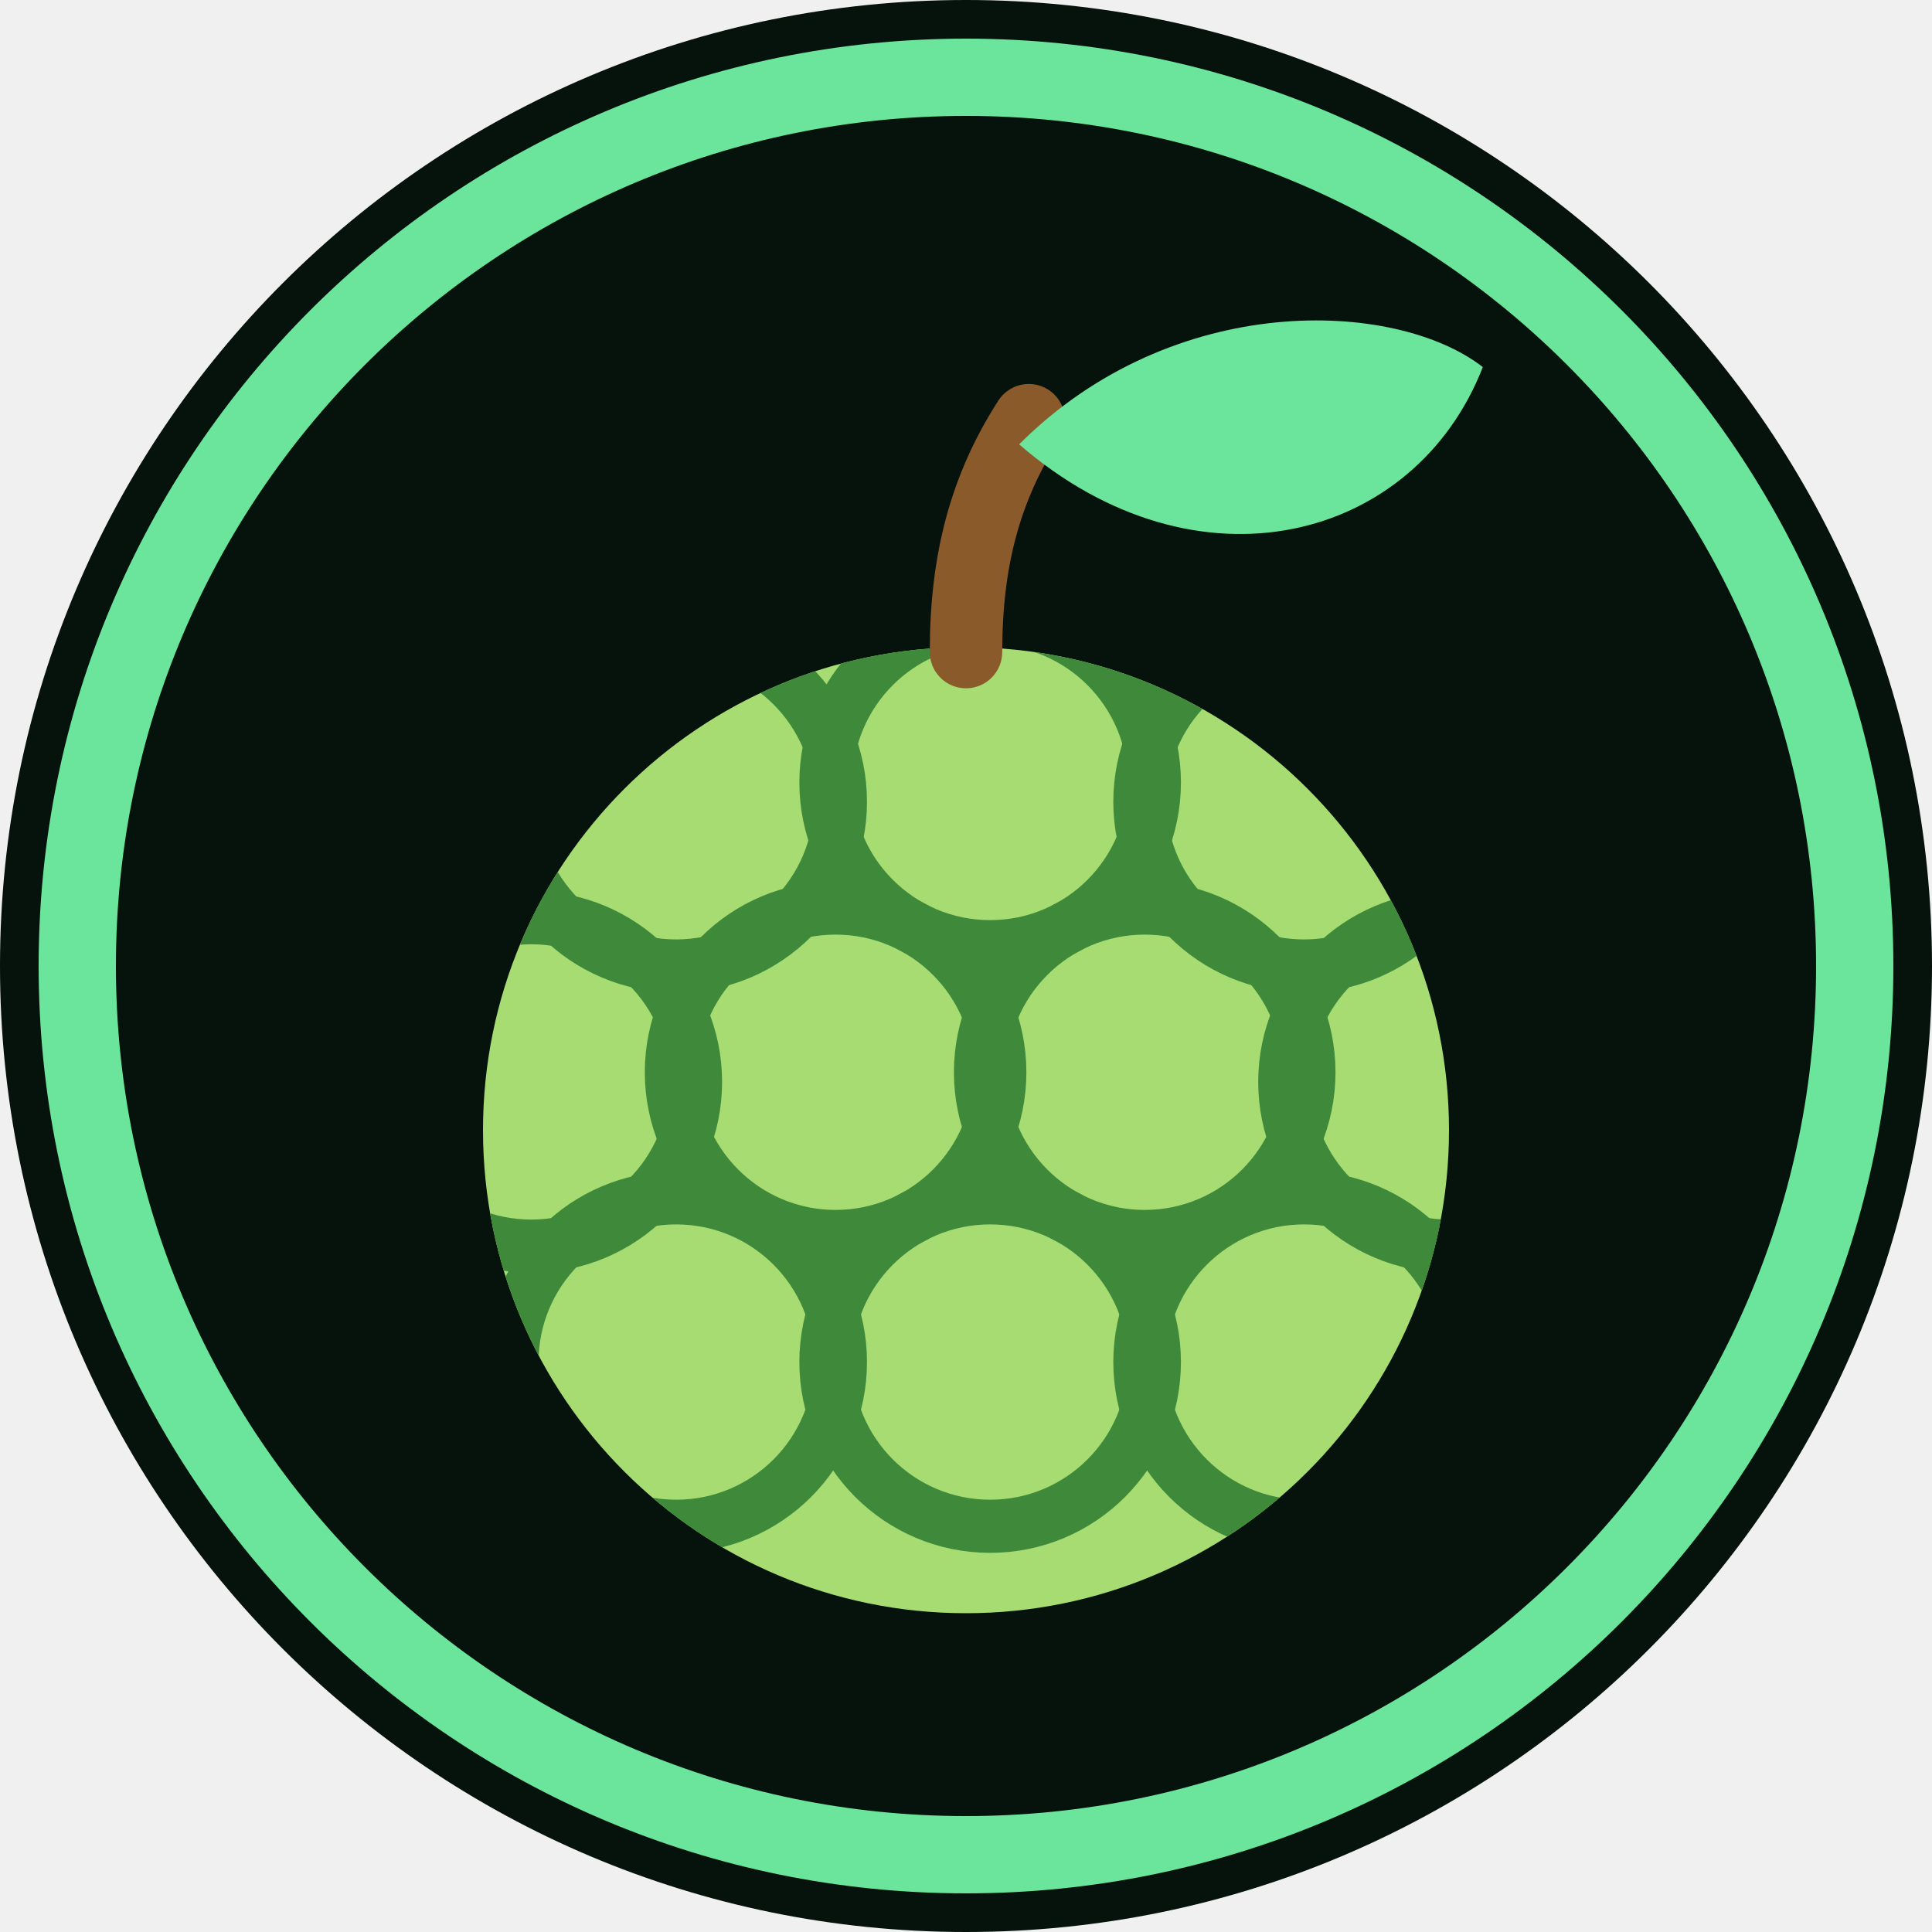
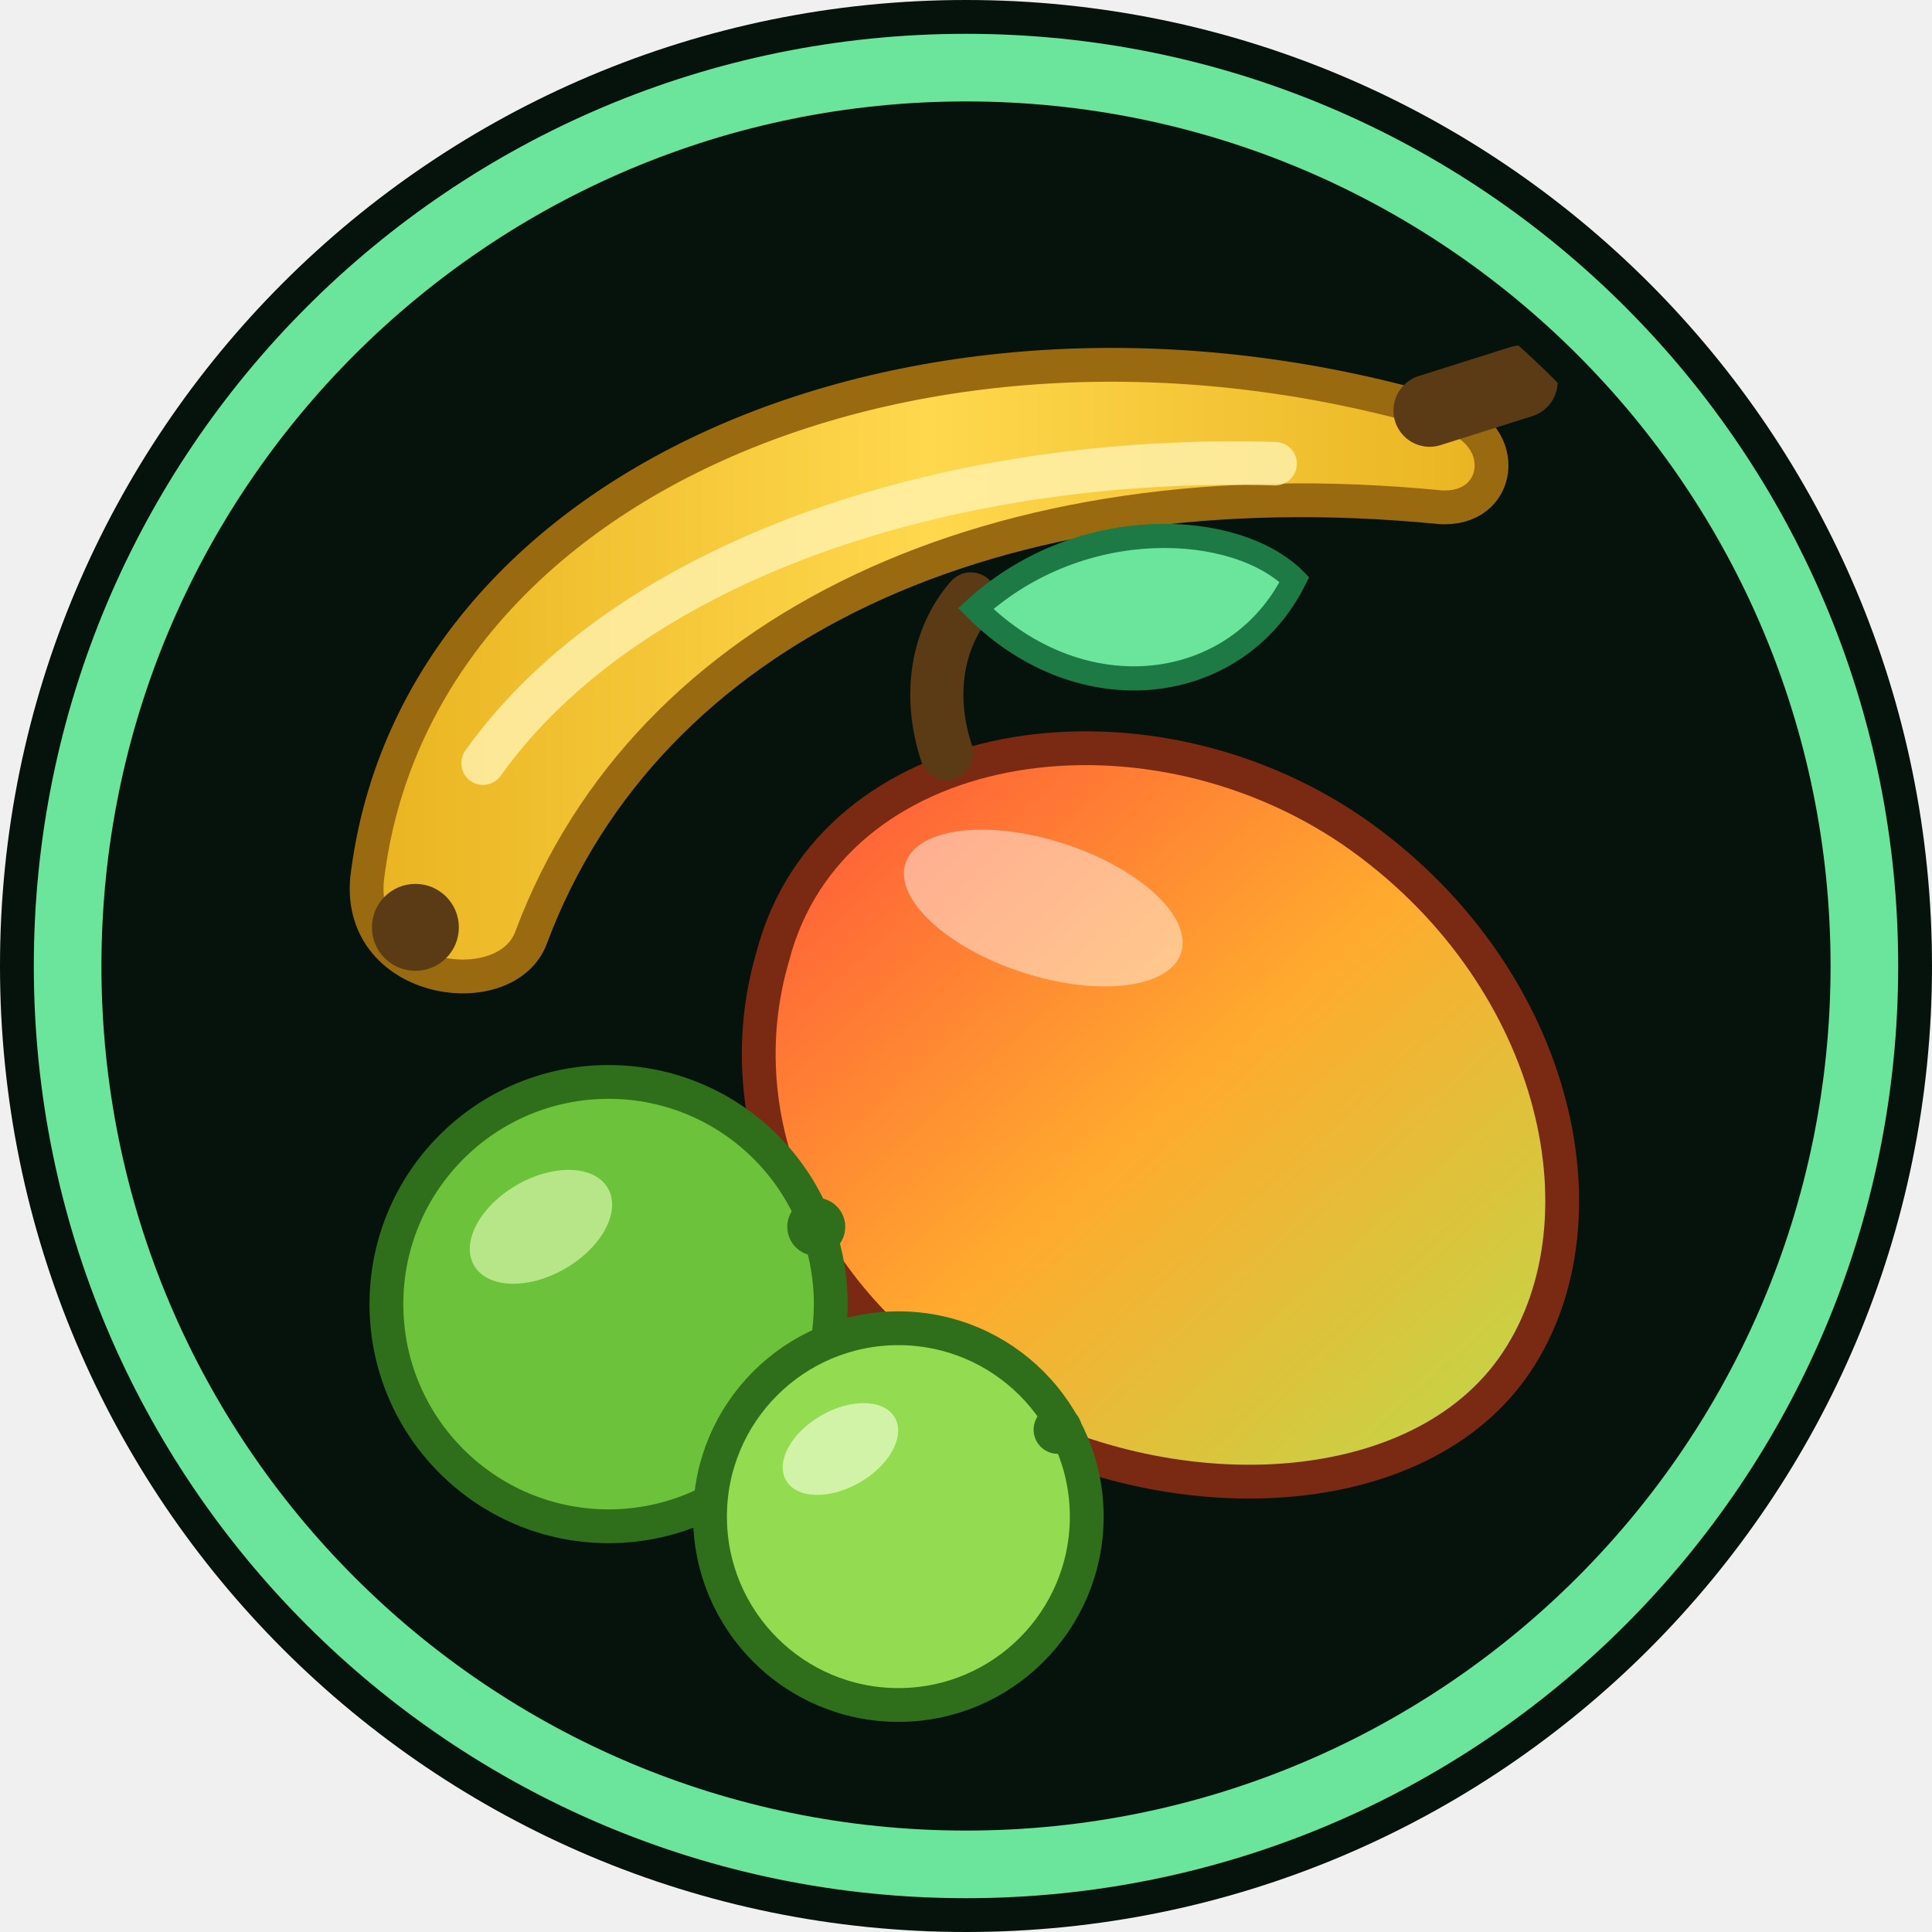
<svg xmlns="http://www.w3.org/2000/svg" viewBox="0 0 40 40">
+   <circle cx="20" cy="20" r="20" fill="#06120c" />
  <defs>
-     <clipPath id="c">
-       <circle cx="20" cy="23.4" r="10" />
+     <linearGradient id="atm-mango" x1="0" y1="0" x2="1" y2="1">
+       <stop offset="0" stop-color="#ff4f3a" />
+       <stop offset=".5" stop-color="#ffab2e" />
+       <stop offset="1" stop-color="#b9dc4a" />
+     </linearGradient>
+     <linearGradient id="atm-plant" x1="0" y1="0" x2="1" y2="0">
+       <stop offset="0" stop-color="#e9b421" />
+       <stop offset=".5" stop-color="#ffd84d" />
+       <stop offset="1" stop-color="#e9b421" />
+     </linearGradient>
+     <clipPath id="atm-in">
+       <circle cx="20" cy="20" r="17.2" />
    </clipPath>
  </defs>
-   <circle cx="20" cy="20" r="20" fill="#06120c" />
-   <circle cx="20" cy="20" r="18.4" fill="none" stroke="#6be59c" stroke-width="1.6" />
-   <circle cx="20" cy="23.4" r="10" fill="#a6dc72" />
-   <g clip-path="url(#c)" fill="none" stroke="#3f8a3a" stroke-width="1.1">
-     <circle cx="14" cy="16.6" r="3.4" />
-     <circle cx="20.5" cy="16.2" r="3.4" />
-     <circle cx="27" cy="16.6" r="3.4" />
-     <circle cx="11" cy="22.4" r="3.4" />
-     <circle cx="17.3" cy="22.2" r="3.4" />
-     <circle cx="23.7" cy="22.2" r="3.4" />
-     <circle cx="30" cy="22.4" r="3.4" />
-     <circle cx="14" cy="28.2" r="3.4" />
-     <circle cx="20.5" cy="28.2" r="3.4" />
-     <circle cx="27" cy="28.2" r="3.4" />
+   <g clip-path="url(#atm-in)">
+     <path d="M7.6 18.2C8.6 9.8 19.4 5.4 30 8.6c1.3.4 1.1 2-.2 1.9C20.6 9.6 13.4 13 11 19.4c-.5 1.4-3.6 1-3.4-1.2Z" fill="url(#atm-plant)" stroke="#9a6a10" stroke-width=".7" />
+     <path d="M10 15.8C13 11.6 19.6 9.4 26.4 9.6" stroke="#fff3b0" stroke-width=".9" stroke-linecap="round" fill="none" opacity=".8" />
+     <path d="M29.6 8.5l1.9-.6" stroke="#5a3b16" stroke-width="1.5" stroke-linecap="round" />
+     <circle cx="8.6" cy="19.2" r=".9" fill="#5a3b16" />
+     <path d="M16 19.8C17.2 15.2 23.6 14.2 28 17.2c4.2 2.9 5.4 8 3.4 11-2 3-7.2 3.2-11 1-3.8-2.2-5.4-6-4.4-9.4Z" fill="url(#atm-mango)" stroke="#7a2a12" stroke-width=".7" />
+     <ellipse cx="21.6" cy="18.8" rx="3" ry="1.4" fill="#fff" opacity=".45" transform="rotate(18 21.6 18.8)" />
+     <path d="M19.6 15.6c-.4-1.2-.2-2.4.5-3.2" stroke="#5a3b16" stroke-width="1.1" stroke-linecap="round" fill="none" />
+     <path d="M20.2 12.6c2.2-2 5.4-1.8 6.6-.6-1.2 2.4-4.4 2.8-6.6.6Z" fill="#6be59c" stroke="#1d7a44" stroke-width=".5" />
+     <circle cx="12.6" cy="27" r="4.6" fill="#6cc23a" stroke="#2f6e1a" stroke-width=".7" />
+     <ellipse cx="11.2" cy="25.4" rx="1.6" ry="1" fill="#d6f5a8" opacity=".7" transform="rotate(-30 11.2 25.4)" />
+     <circle cx="16.9" cy="25.4" r=".6" fill="#2f6e1a" />
+     <circle cx="18.6" cy="31.4" r="3.9" fill="#93dc52" stroke="#2f6e1a" stroke-width=".7" />
+     <ellipse cx="17.4" cy="30" rx="1.3" ry=".8" fill="#e6fbc4" opacity=".75" transform="rotate(-30 17.4 30)" />
+     <circle cx="21.9" cy="29.6" r=".5" fill="#2f6e1a" />
  </g>
-   <path d="M20 13.5c0-1.9.4-3.4 1.3-4.8" stroke="#8a5a2b" stroke-width="1.5" stroke-linecap="round" fill="none" />
-   <path d="M21.1 9.2c3.2-3.2 7.8-3 9.6-1.6-1.4 3.6-5.9 4.8-9.6 1.6Z" fill="#6be59c" />
+   <circle cx="20" cy="20" r="18.6" fill="none" stroke="#6be59c" stroke-width="1.4" />
</svg>
